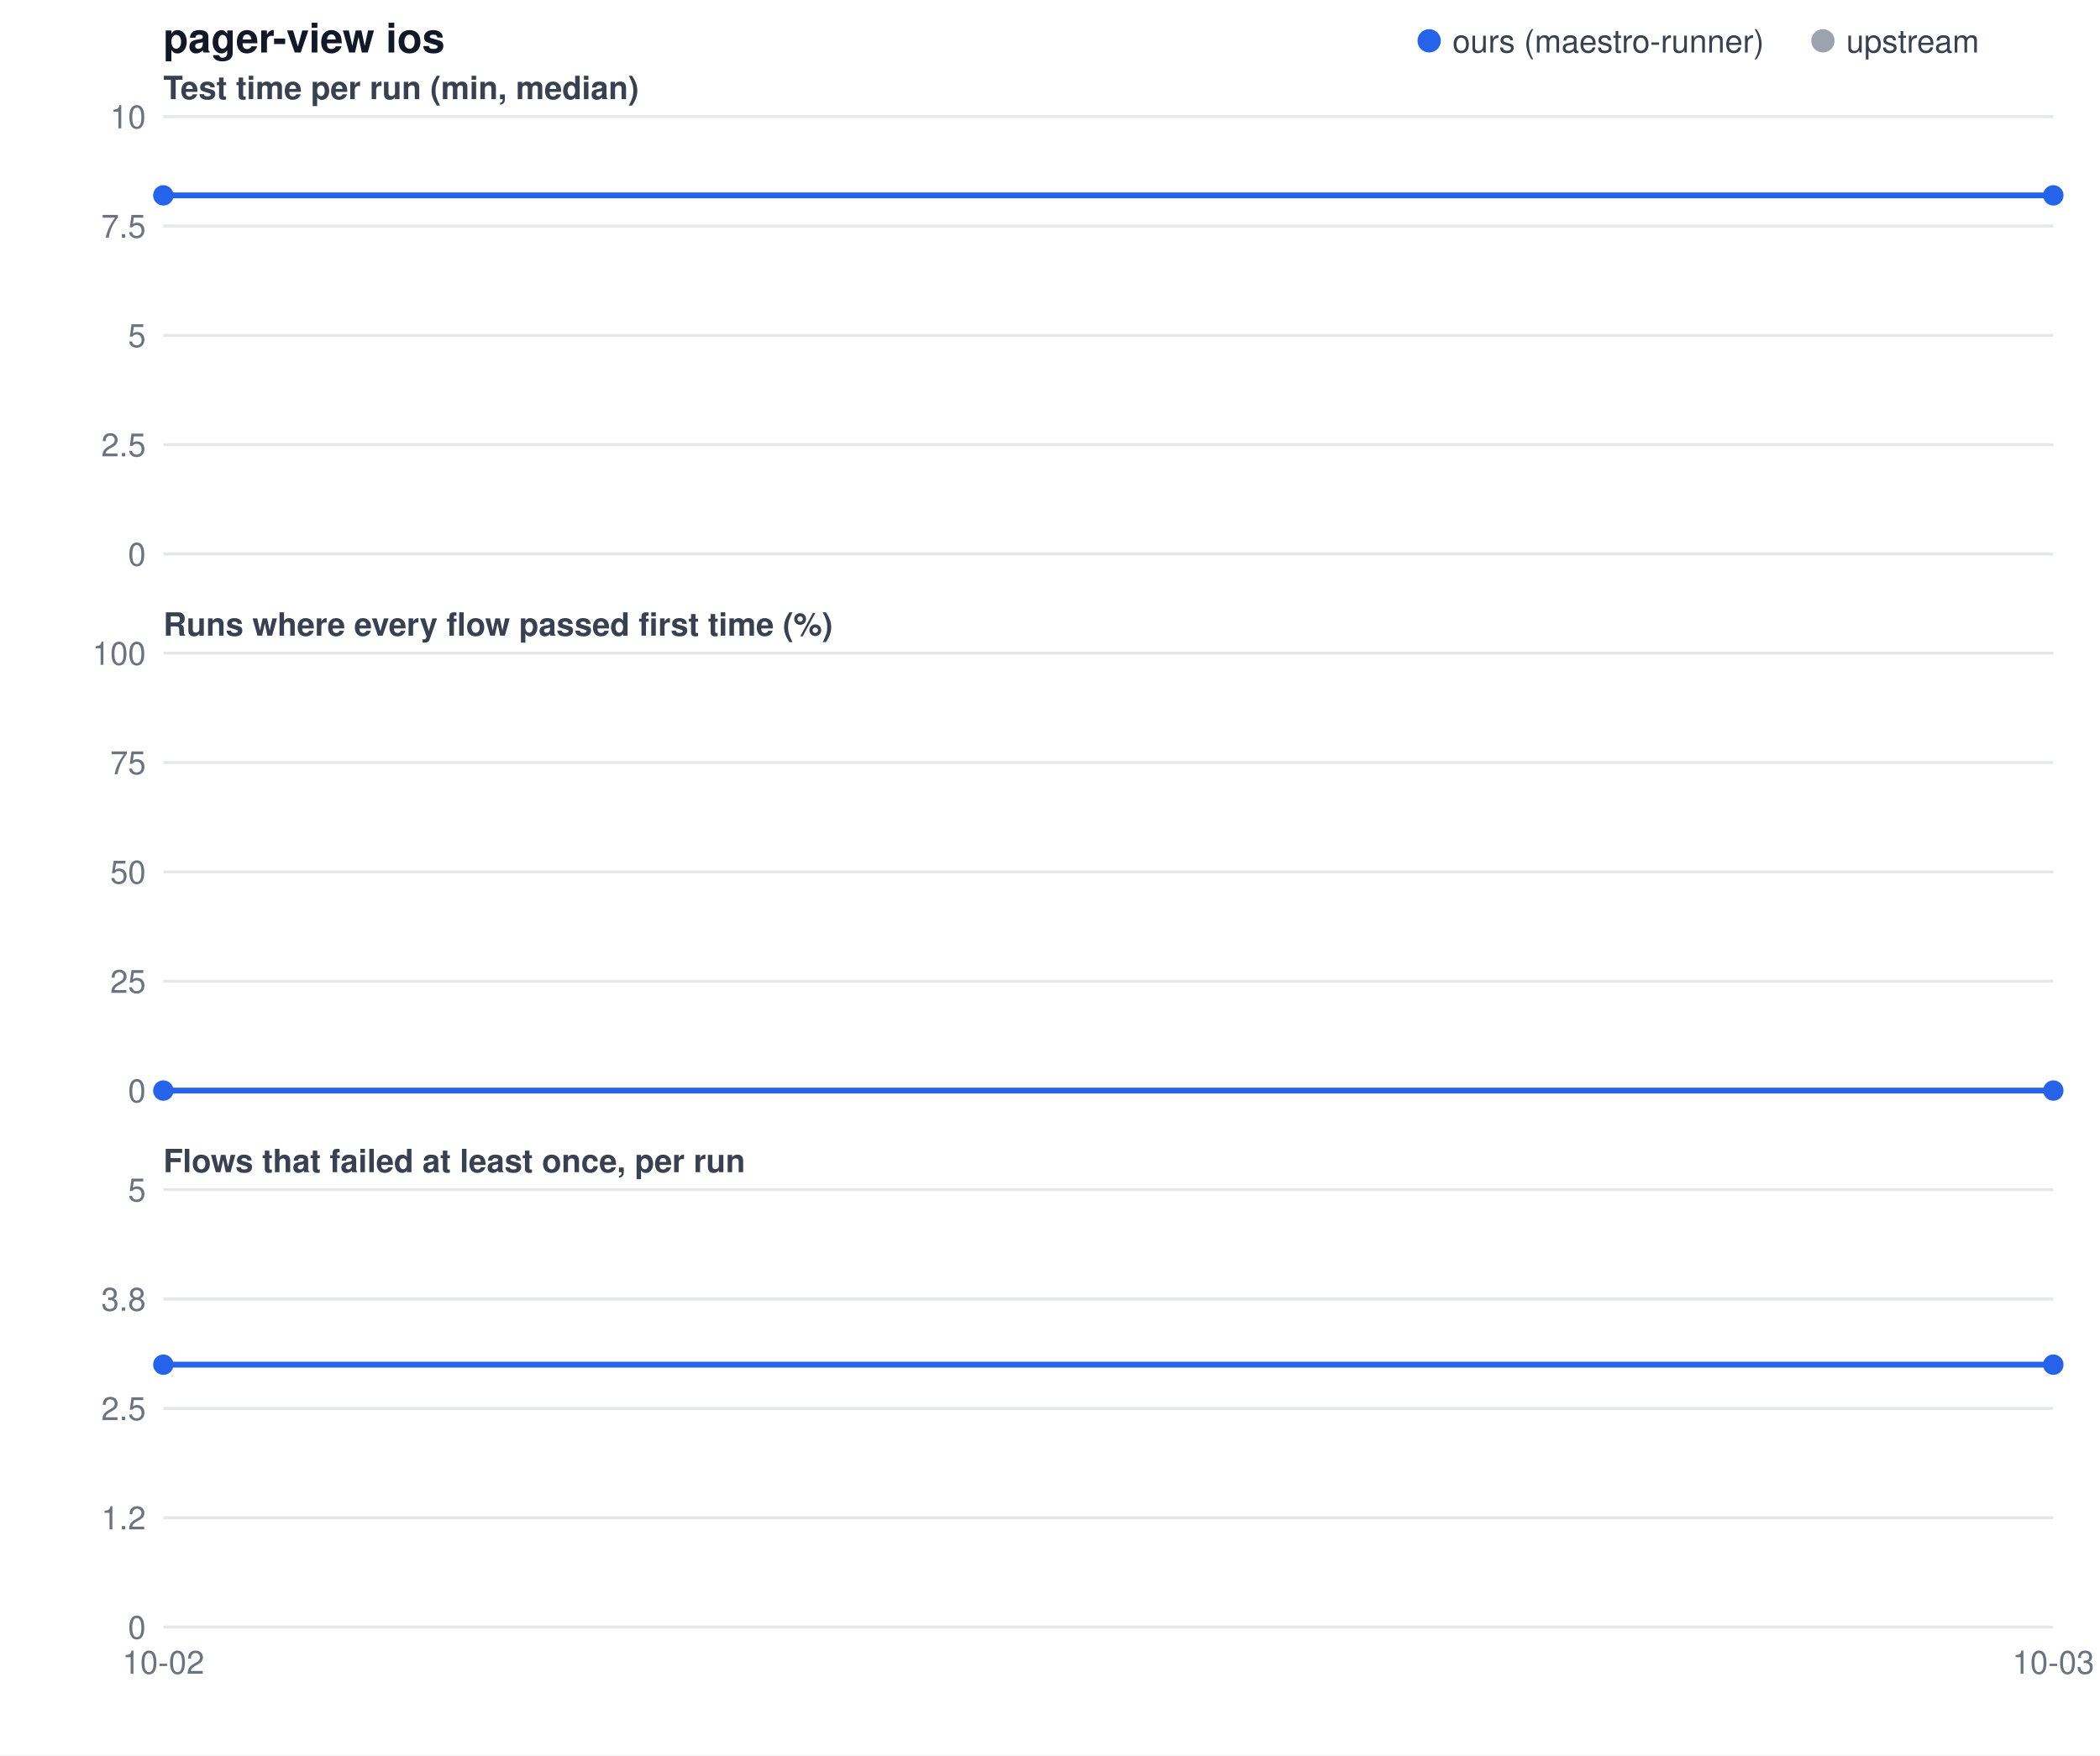
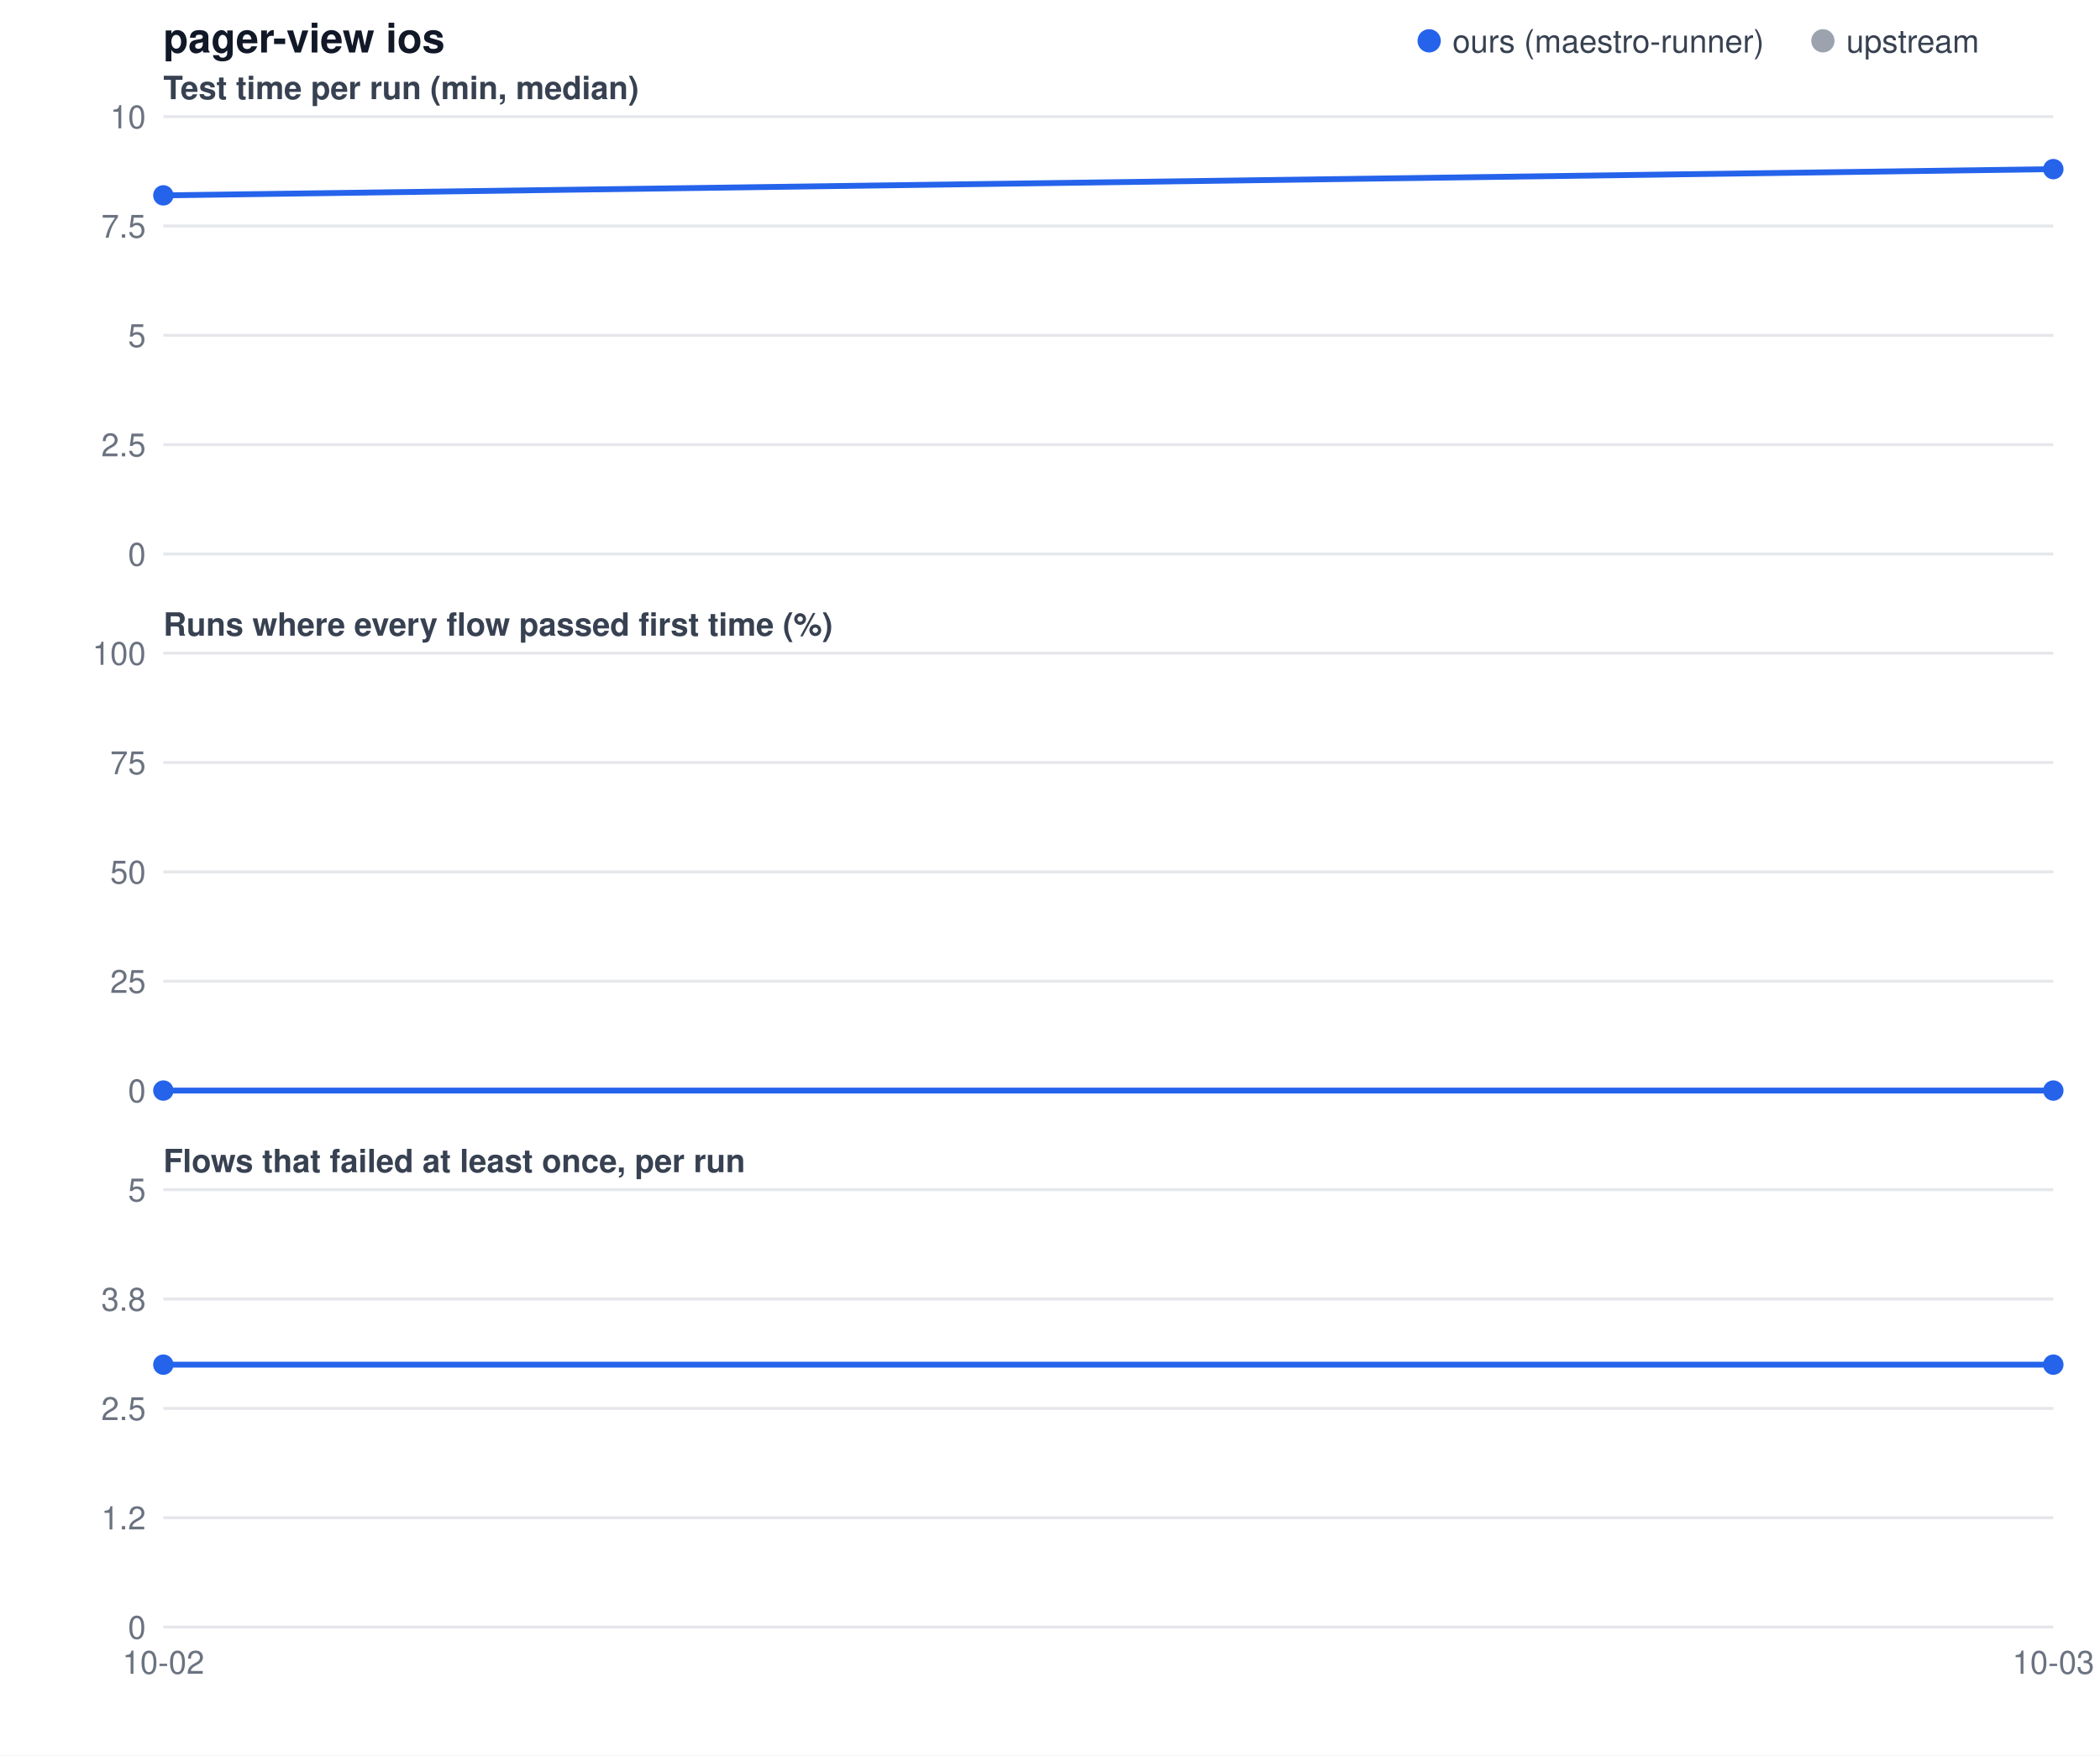
<svg xmlns="http://www.w3.org/2000/svg" width="720" height="602" font-family="-apple-system,Segoe UI,Helvetica,Arial,sans-serif" font-size="11">
  <rect width="100%" height="100%" fill="#ffffff" />
  <text x="56" y="18" font-size="14" font-weight="600" fill="#111827">pager-view ios</text>
  <circle cx="490" cy="14" r="4" fill="#2563eb" />
  <text x="498" y="18" fill="#374151">ours (maestro-runner)</text>
  <circle cx="625" cy="14" r="4" fill="#9ca3af" />
  <text x="633" y="18" fill="#374151">upstream</text>
  <text x="56" y="34" fill="#374151" font-weight="600">Test time per run (min, median)</text>
  <line x1="56" x2="704" y1="190.0" y2="190.0" stroke="#e5e7eb" />
  <text x="50" y="194.0" text-anchor="end" fill="#6b7280">0</text>
  <line x1="56" x2="704" y1="152.5" y2="152.5" stroke="#e5e7eb" />
  <text x="50" y="156.5" text-anchor="end" fill="#6b7280">2.5</text>
  <line x1="56" x2="704" y1="115.0" y2="115.0" stroke="#e5e7eb" />
  <text x="50" y="119.0" text-anchor="end" fill="#6b7280">5</text>
  <line x1="56" x2="704" y1="77.5" y2="77.5" stroke="#e5e7eb" />
  <text x="50" y="81.5" text-anchor="end" fill="#6b7280">7.5</text>
  <line x1="56" x2="704" y1="40.0" y2="40.0" stroke="#e5e7eb" />
  <text x="50" y="44.0" text-anchor="end" fill="#6b7280">10</text>
-   <polyline fill="none" stroke="#2563eb" stroke-width="2" points="56.0,67.0 704.0,67.0" />
+   <polyline fill="none" stroke="#2563eb" stroke-width="2" points="56.0,67.0 704.0,58.0" />
  <circle cx="56.0" cy="67.0" r="3.5" fill="#2563eb" />
-   <circle cx="704.0" cy="67.0" r="3.5" fill="#2563eb" />
+   <circle cx="704.0" cy="58.0" r="3.5" fill="#2563eb" />
  <text x="56" y="218" fill="#374151" font-weight="600">Runs where every flow passed first time (%)</text>
  <line x1="56" x2="704" y1="374.0" y2="374.0" stroke="#e5e7eb" />
  <text x="50" y="378.0" text-anchor="end" fill="#6b7280">0</text>
  <line x1="56" x2="704" y1="336.5" y2="336.5" stroke="#e5e7eb" />
  <text x="50" y="340.5" text-anchor="end" fill="#6b7280">25</text>
  <line x1="56" x2="704" y1="299.0" y2="299.0" stroke="#e5e7eb" />
  <text x="50" y="303.0" text-anchor="end" fill="#6b7280">50</text>
  <line x1="56" x2="704" y1="261.5" y2="261.5" stroke="#e5e7eb" />
  <text x="50" y="265.5" text-anchor="end" fill="#6b7280">75</text>
  <line x1="56" x2="704" y1="224.0" y2="224.0" stroke="#e5e7eb" />
  <text x="50" y="228.0" text-anchor="end" fill="#6b7280">100</text>
  <polyline fill="none" stroke="#2563eb" stroke-width="2" points="56.0,374.0 704.0,374.0" />
  <circle cx="56.0" cy="374.0" r="3.5" fill="#2563eb" />
  <circle cx="704.0" cy="374.0" r="3.5" fill="#2563eb" />
  <text x="56" y="402" fill="#374151" font-weight="600">Flows that failed at least once, per run</text>
  <line x1="56" x2="704" y1="558.0" y2="558.0" stroke="#e5e7eb" />
  <text x="50" y="562.0" text-anchor="end" fill="#6b7280">0</text>
  <line x1="56" x2="704" y1="520.5" y2="520.5" stroke="#e5e7eb" />
  <text x="50" y="524.5" text-anchor="end" fill="#6b7280">1.2</text>
  <line x1="56" x2="704" y1="483.0" y2="483.0" stroke="#e5e7eb" />
  <text x="50" y="487.0" text-anchor="end" fill="#6b7280">2.5</text>
  <line x1="56" x2="704" y1="445.5" y2="445.5" stroke="#e5e7eb" />
  <text x="50" y="449.5" text-anchor="end" fill="#6b7280">3.8</text>
  <line x1="56" x2="704" y1="408.0" y2="408.0" stroke="#e5e7eb" />
  <text x="50" y="412.0" text-anchor="end" fill="#6b7280">5</text>
  <polyline fill="none" stroke="#2563eb" stroke-width="2" points="56.0,468.0 704.0,468.0" />
  <circle cx="56.0" cy="468.0" r="3.5" fill="#2563eb" />
  <circle cx="704.0" cy="468.0" r="3.5" fill="#2563eb" />
  <text x="56.0" y="574" text-anchor="middle" fill="#6b7280">10-02</text>
  <text x="704.0" y="574" text-anchor="middle" fill="#6b7280">10-03</text>
</svg>
